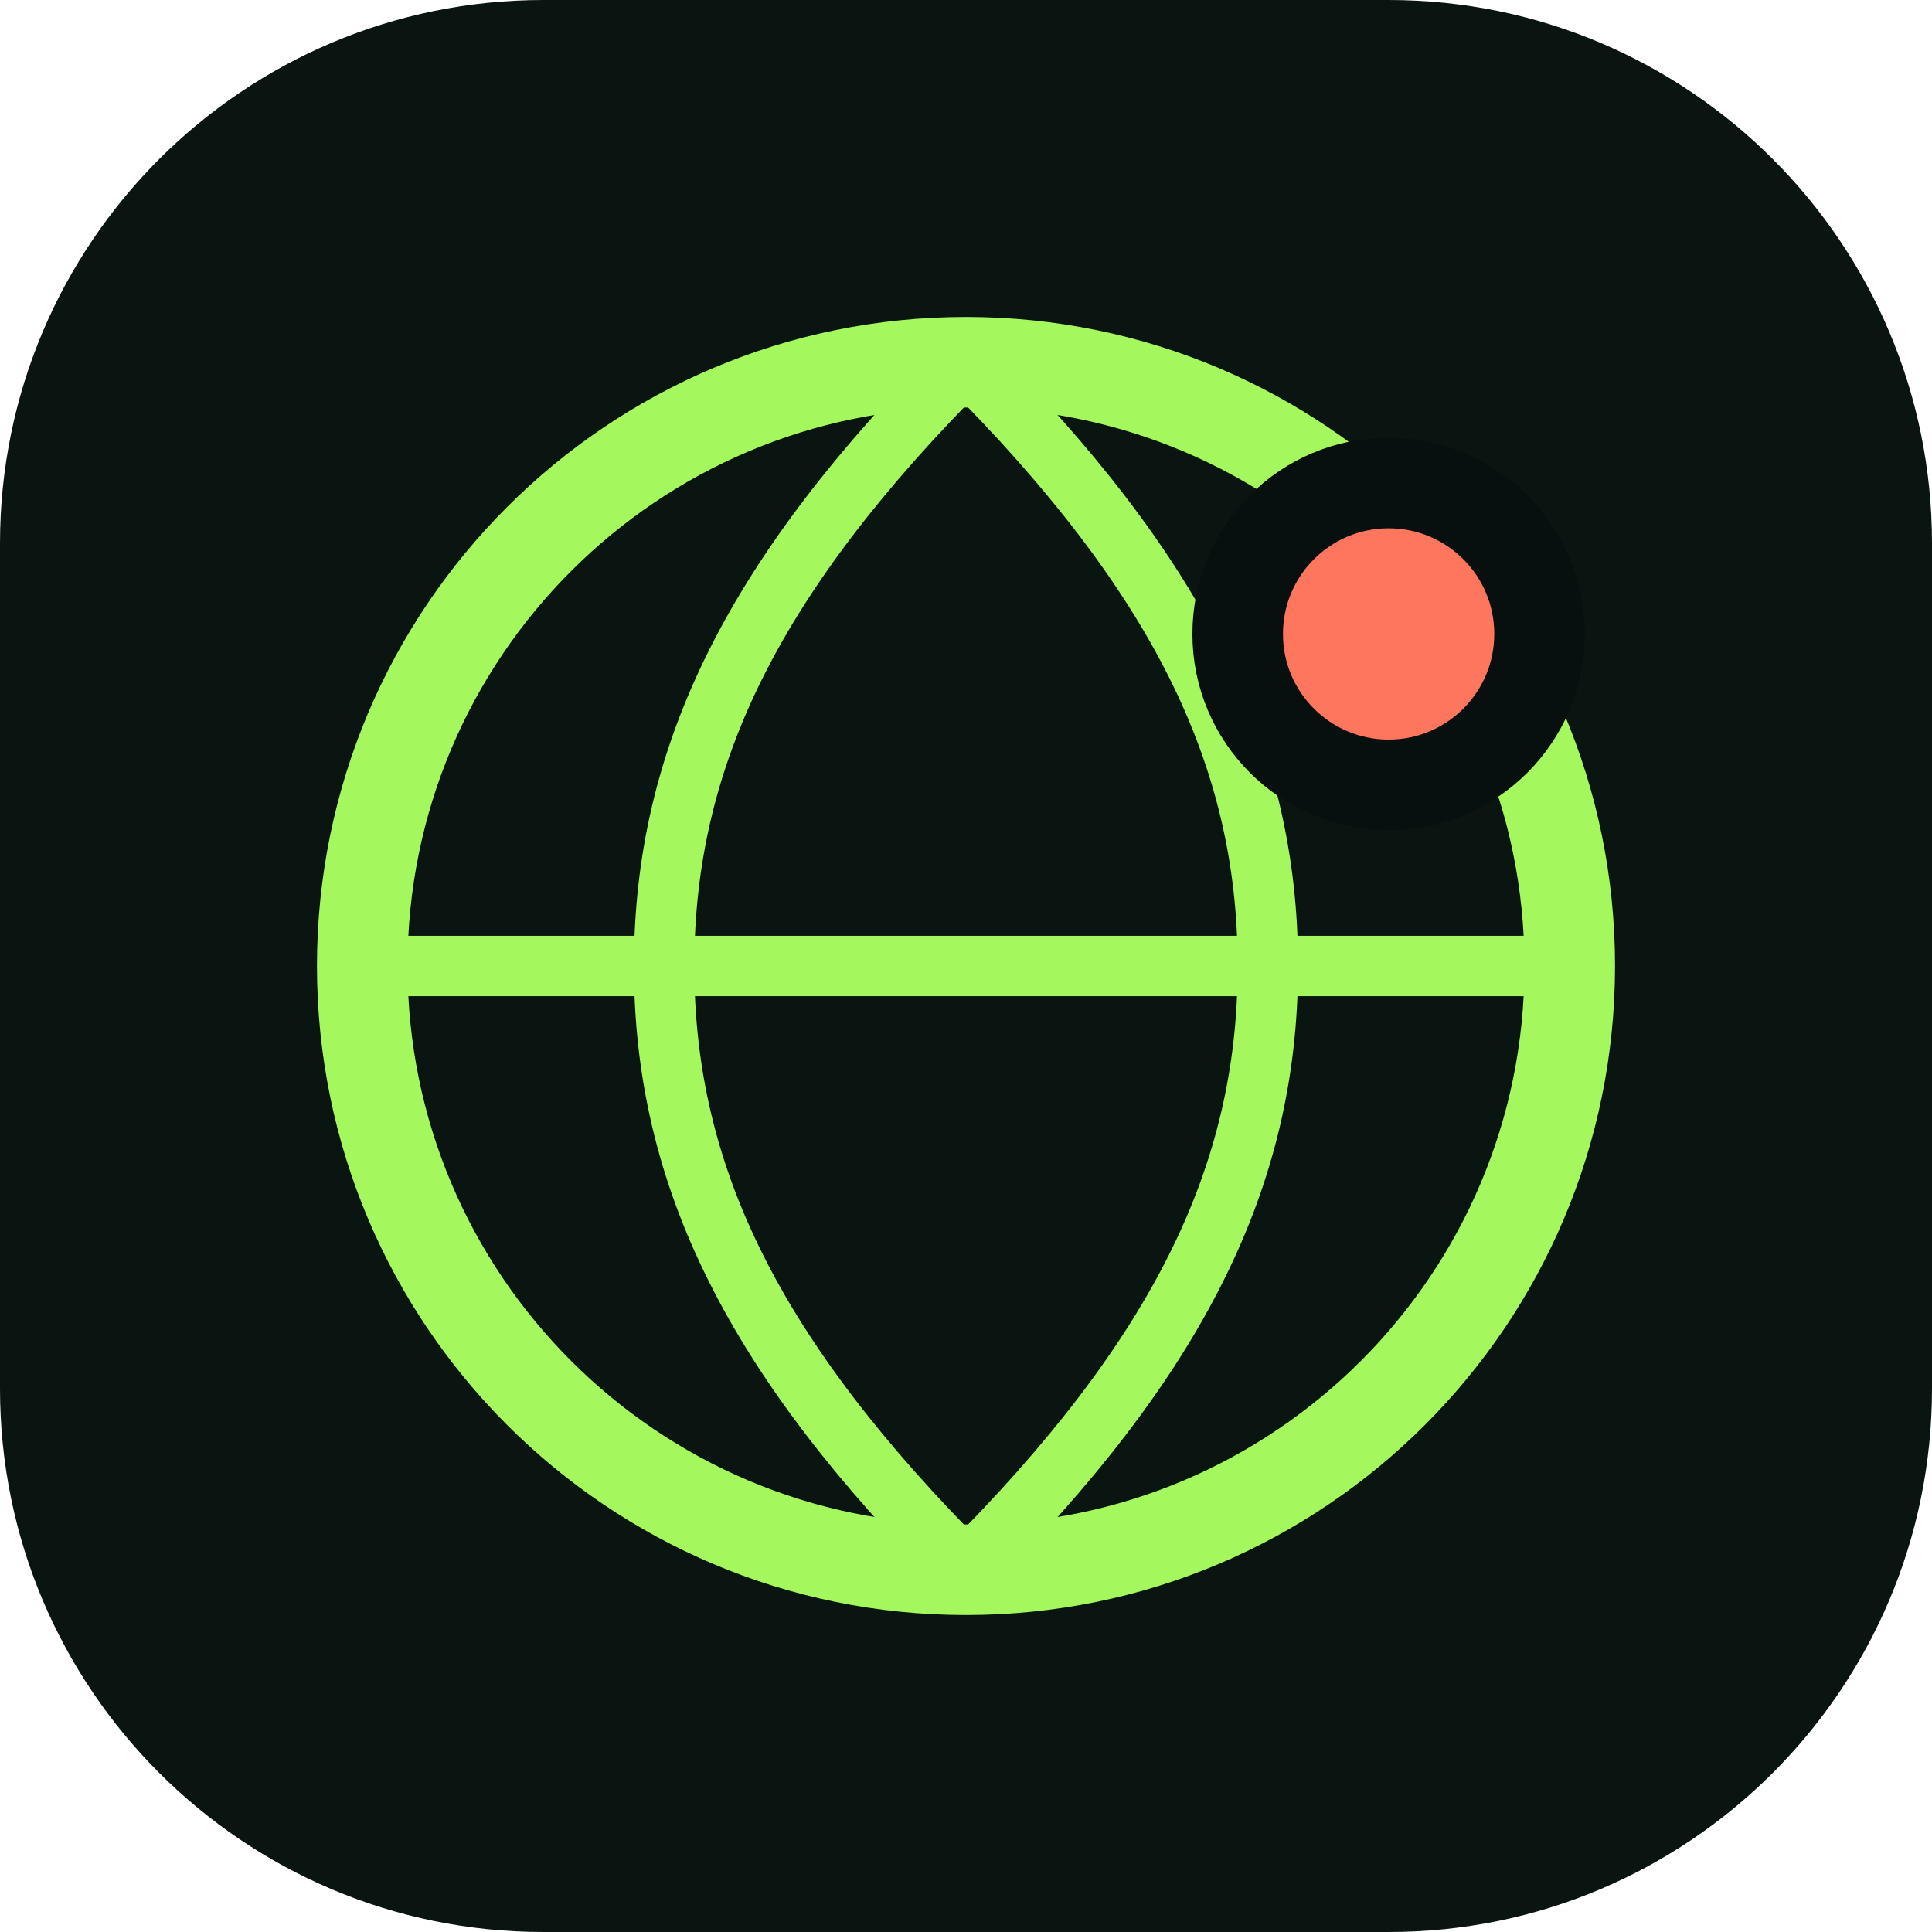
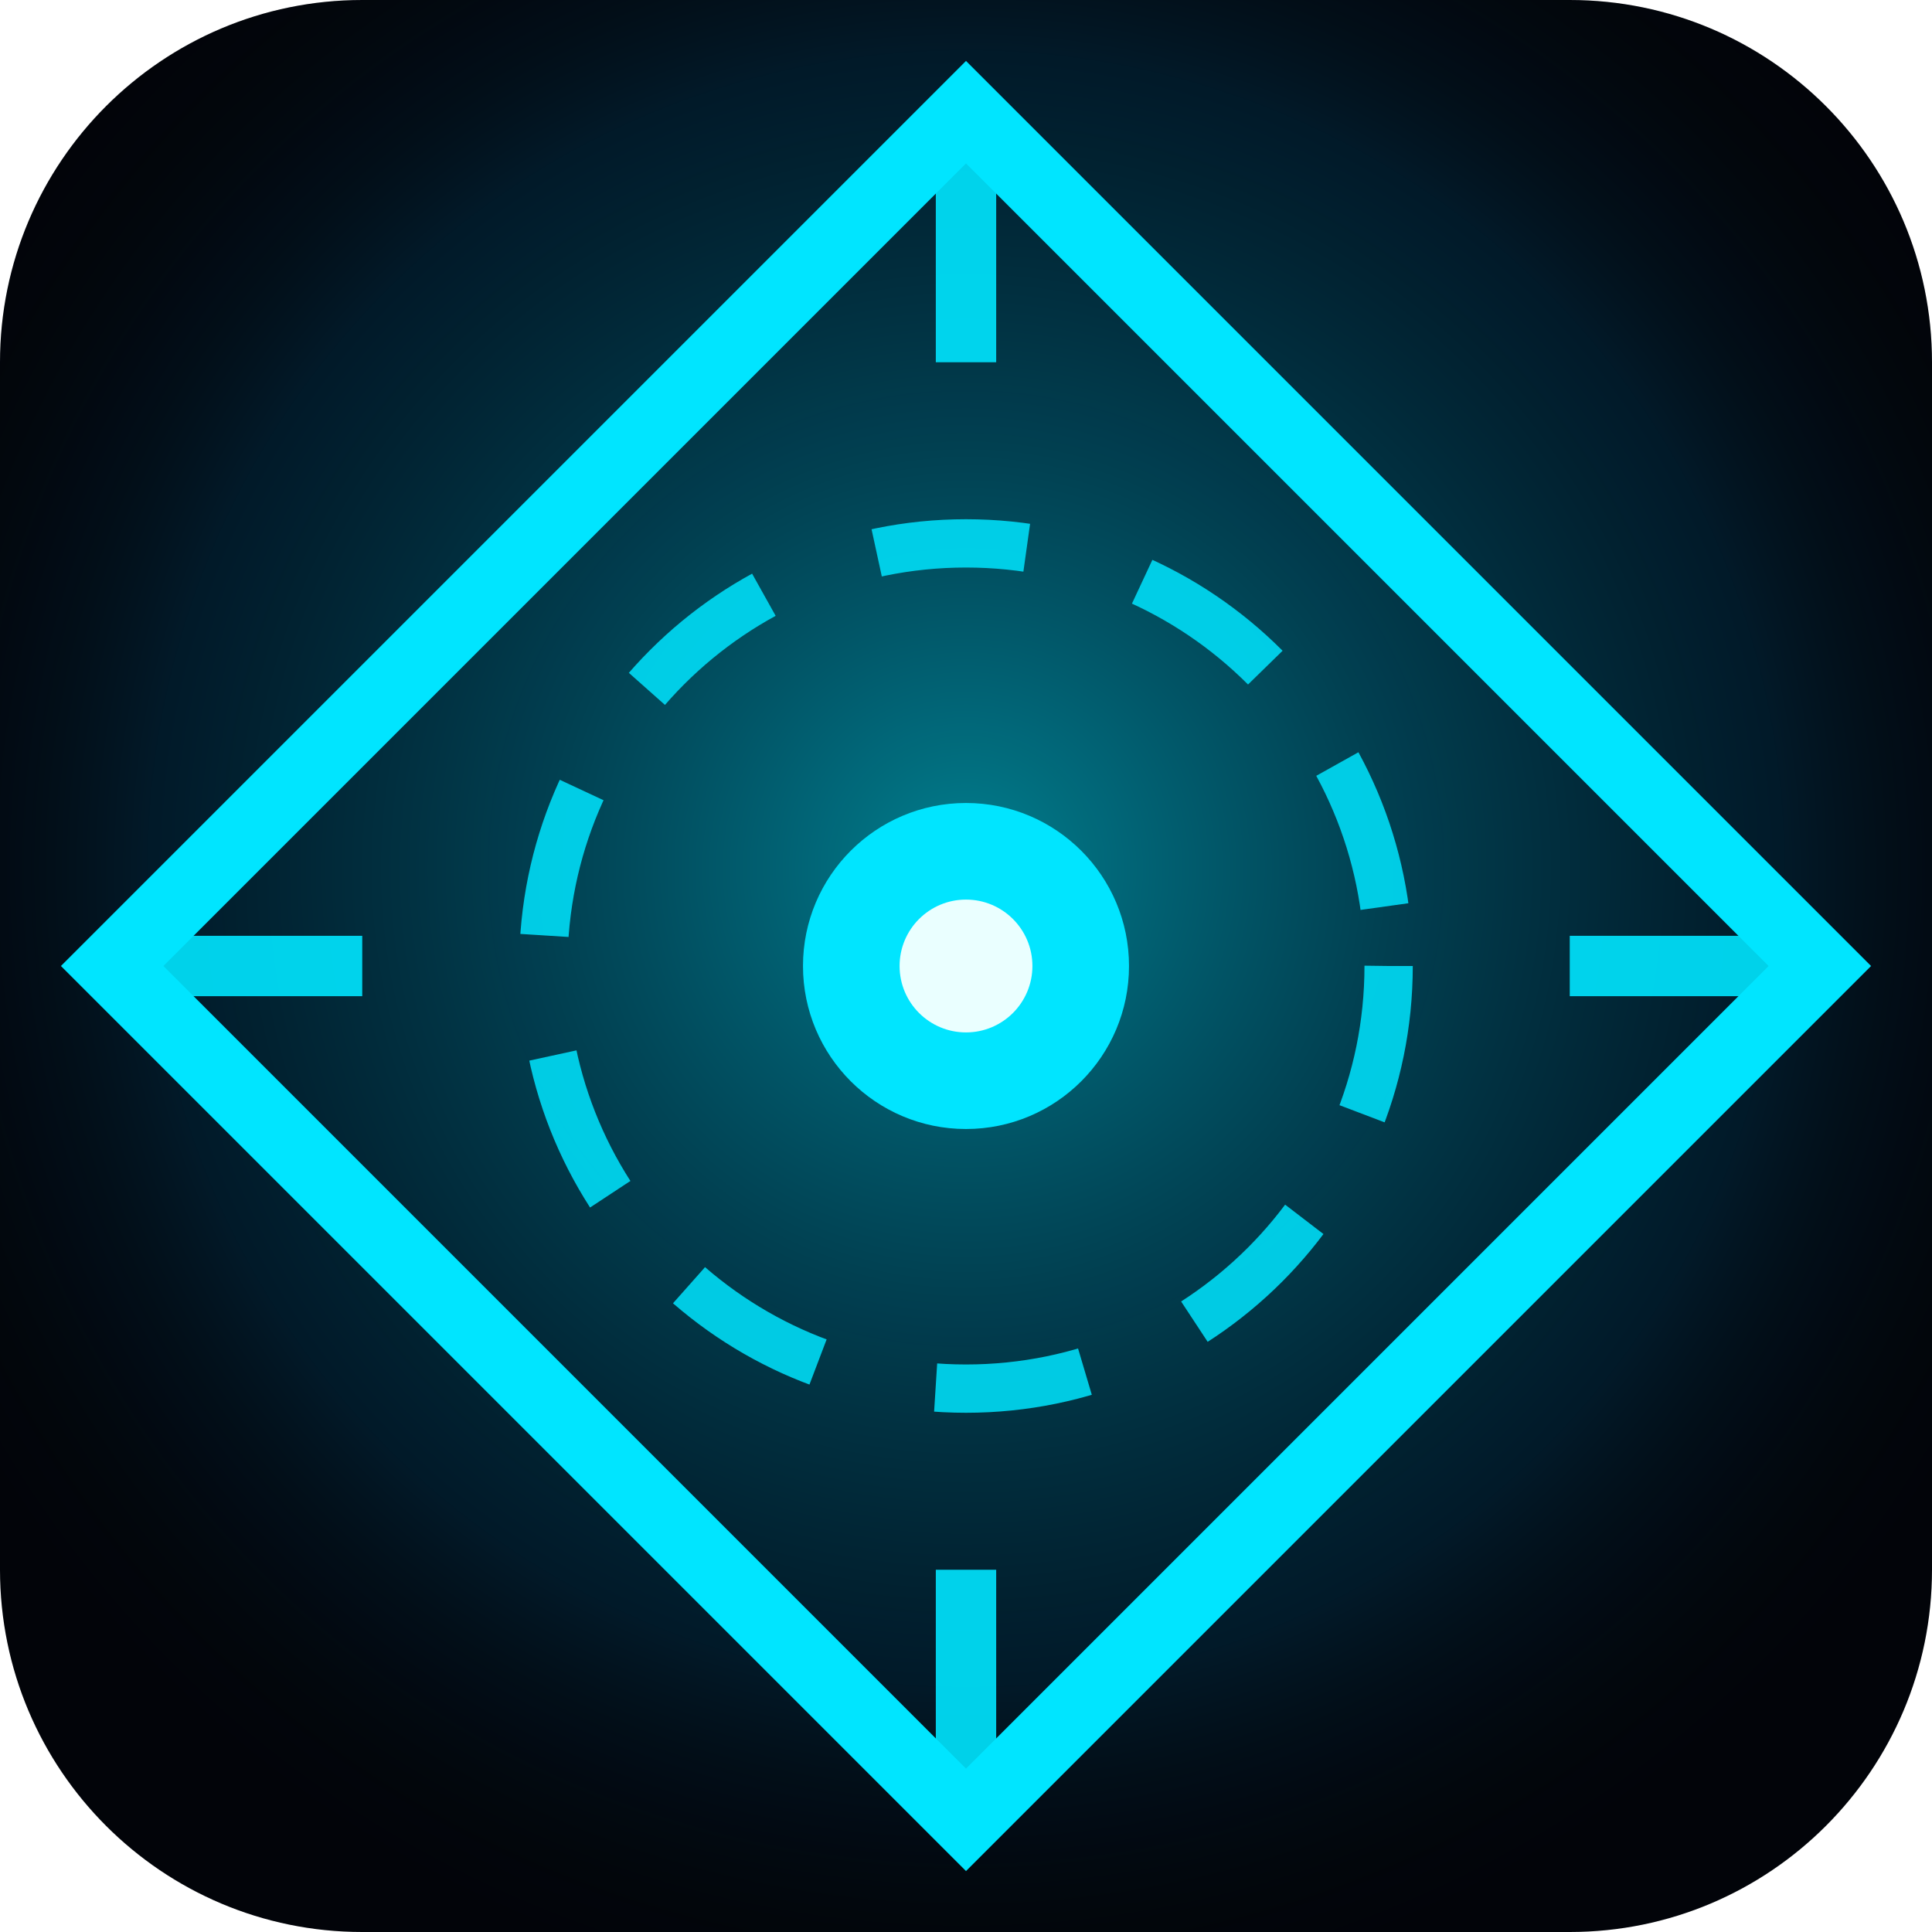
<svg xmlns="http://www.w3.org/2000/svg" viewBox="0 0 64 64">
-   <rect width="64" height="64" rx="18" fill="#0a1512" />
-   <circle cx="32" cy="32" r="20" fill="none" stroke="#a4f85e" stroke-width="3" />
-   <path d="M12 32h40M32 12c7 7 10 13 10 20S39 45 32 52M32 12c-7 7-10 13-10 20s3 13 10 20" fill="none" stroke="#a4f85e" stroke-width="2" />
-   <circle cx="46" cy="21" r="5" fill="#ff765f" stroke="#07100e" stroke-width="3" />
+   <defs>
+     <radialGradient id="g" cx="50%" cy="45%" r="60%">
+       <stop offset="0%" stop-color="#00e5ff" stop-opacity="0.55" />
+       <stop offset="70%" stop-color="#005a86" stop-opacity="0.25" />
+       <stop offset="100%" stop-color="#020409" stop-opacity="0" />
+     </radialGradient>
+   </defs>
+   <rect width="64" height="64" rx="12" fill="#020409" />
+   <rect width="64" height="64" rx="12" fill="url(#g)" />
+   <g transform="rotate(45 32 32)">
+     <rect x="12" y="12" width="40" height="40" fill="none" stroke="#00e5ff" stroke-width="2.4" />
+   </g>
+   <circle cx="32" cy="32" r="14" fill="none" stroke="#00e5ff" stroke-width="1.6" stroke-dasharray="5 4" opacity="0.85" />
+   <circle cx="32" cy="32" r="5.4" fill="#00e5ff" />
+   <circle cx="32" cy="32" r="2.2" fill="#eaffff" />
+   <g stroke="#00e5ff" stroke-width="2" opacity="0.9">
+     <line x1="4" y1="32" x2="12" y2="32" />
+     <line x1="52" y1="32" x2="60" y2="32" />
+     <line x1="32" y1="4" x2="32" y2="12" />
+     <line x1="32" y1="52" x2="32" y2="60" />
+   </g>
</svg>
